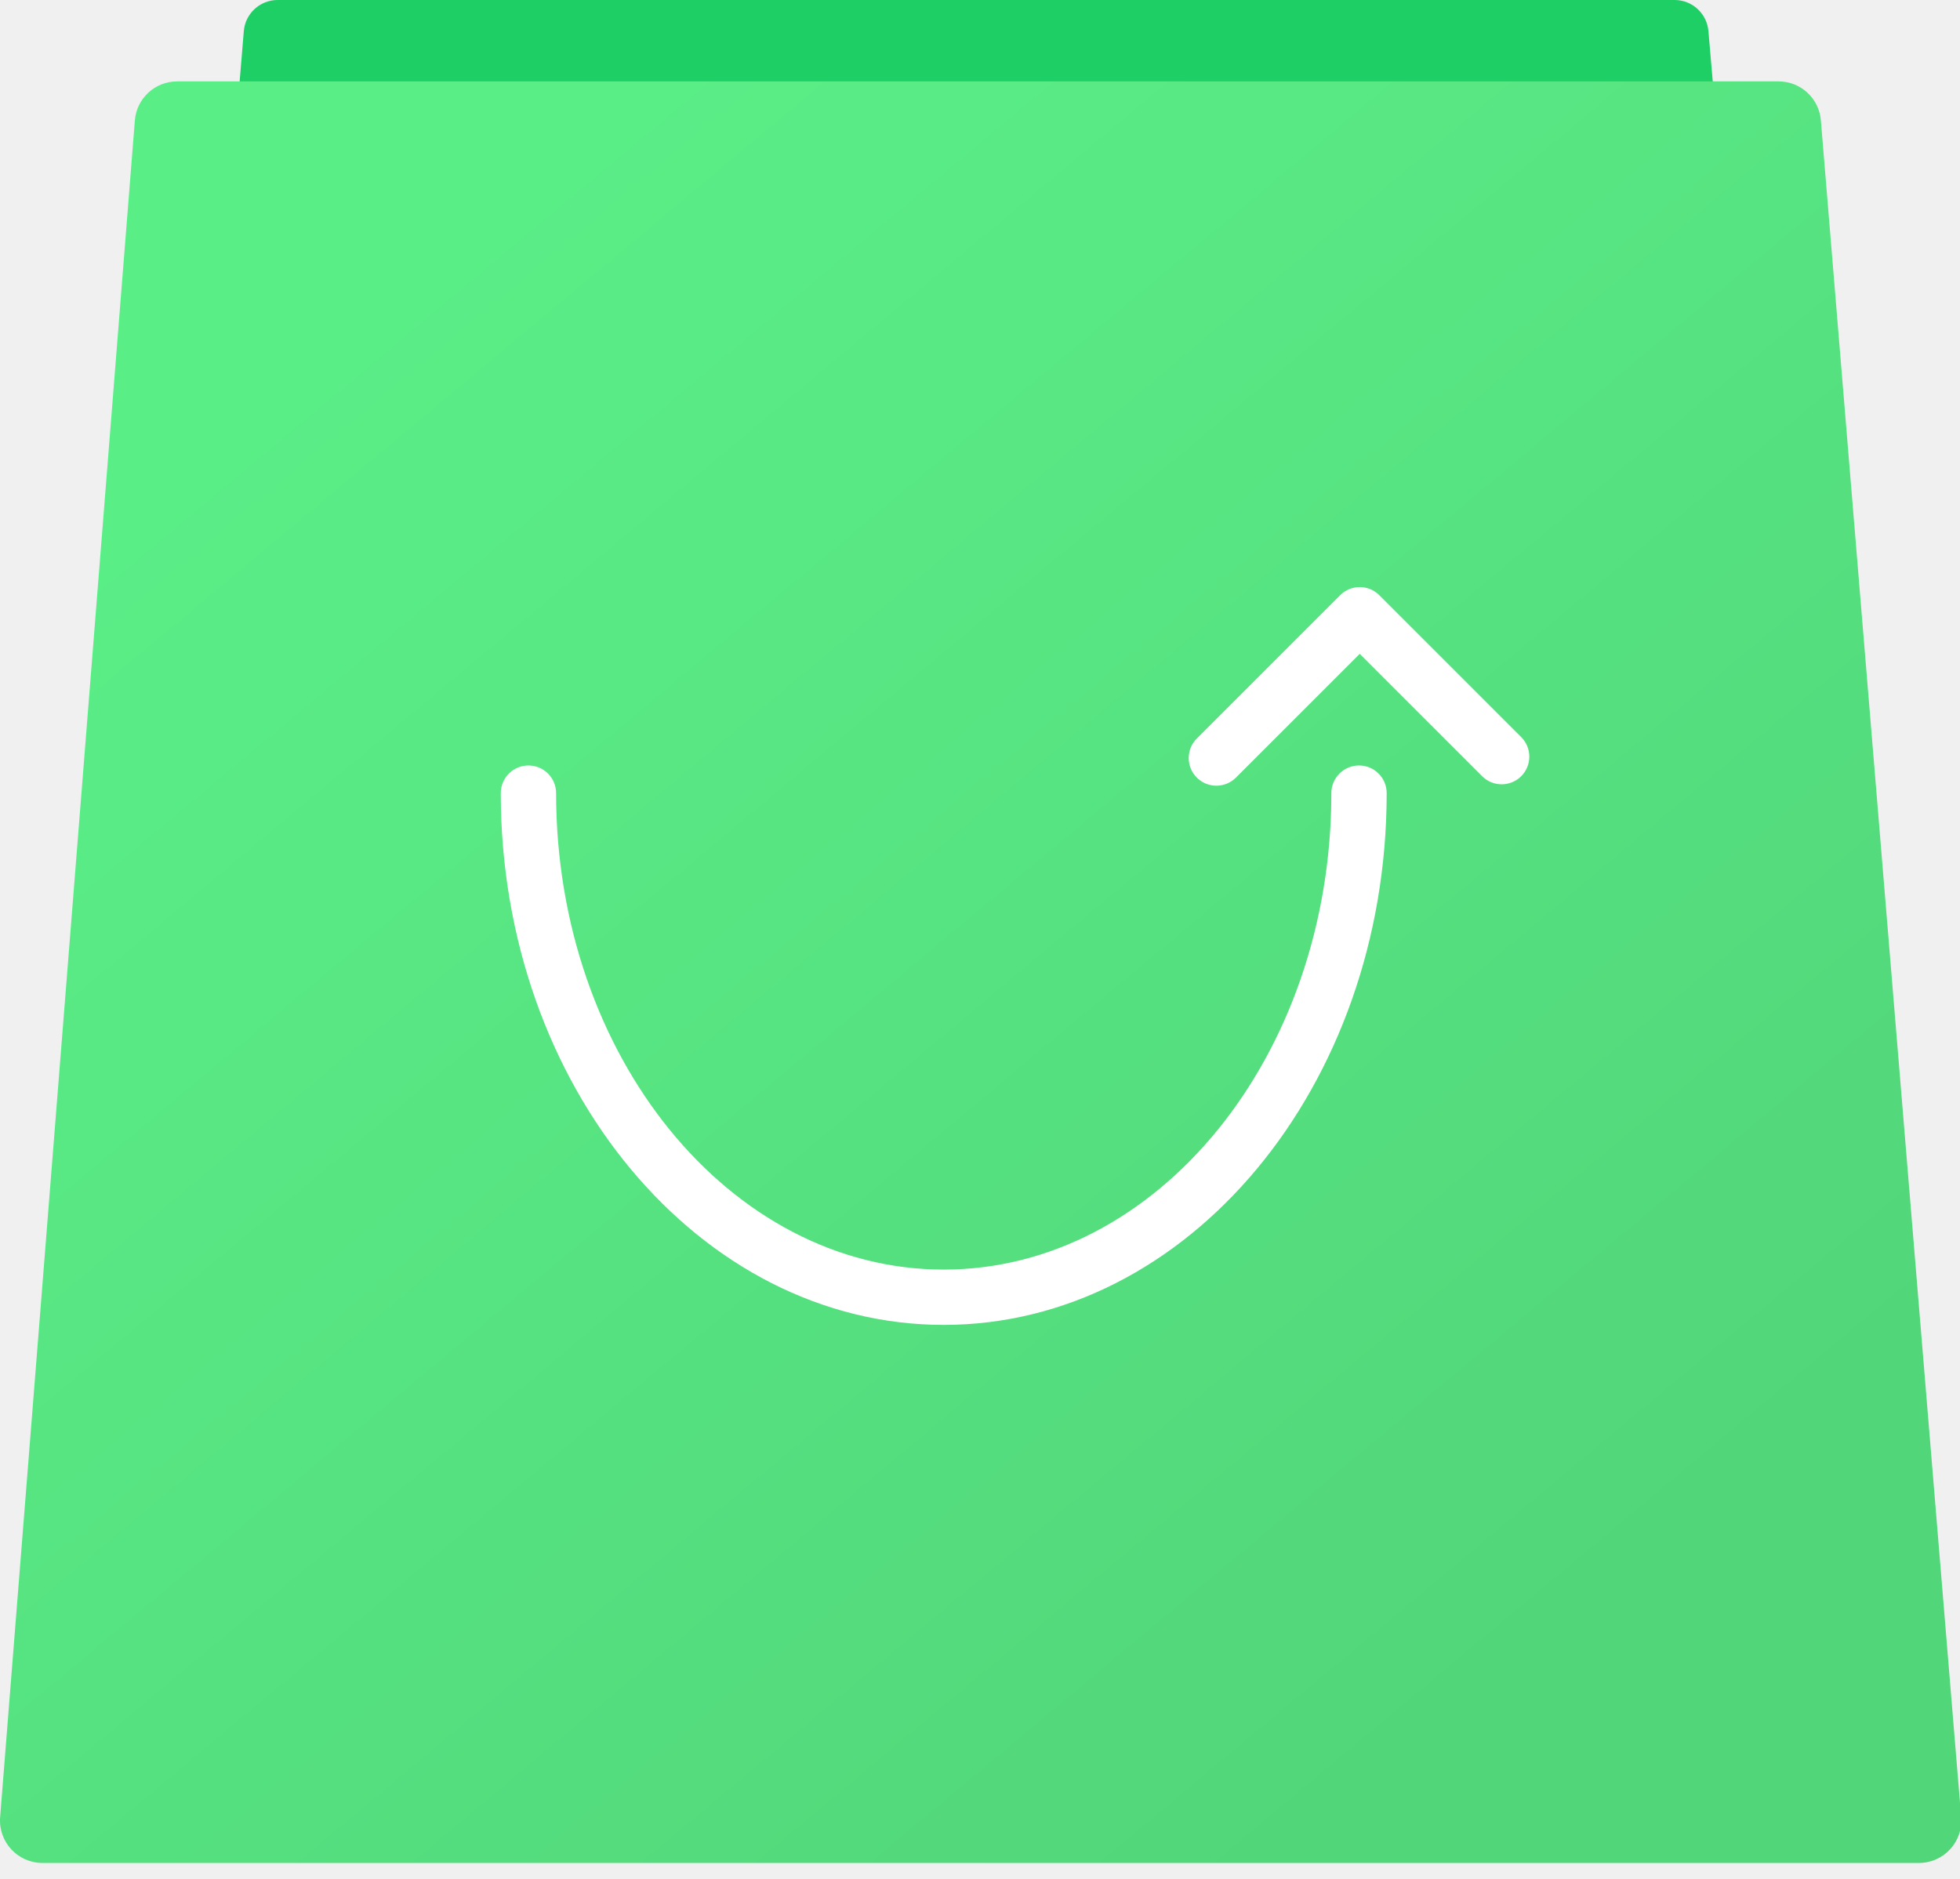
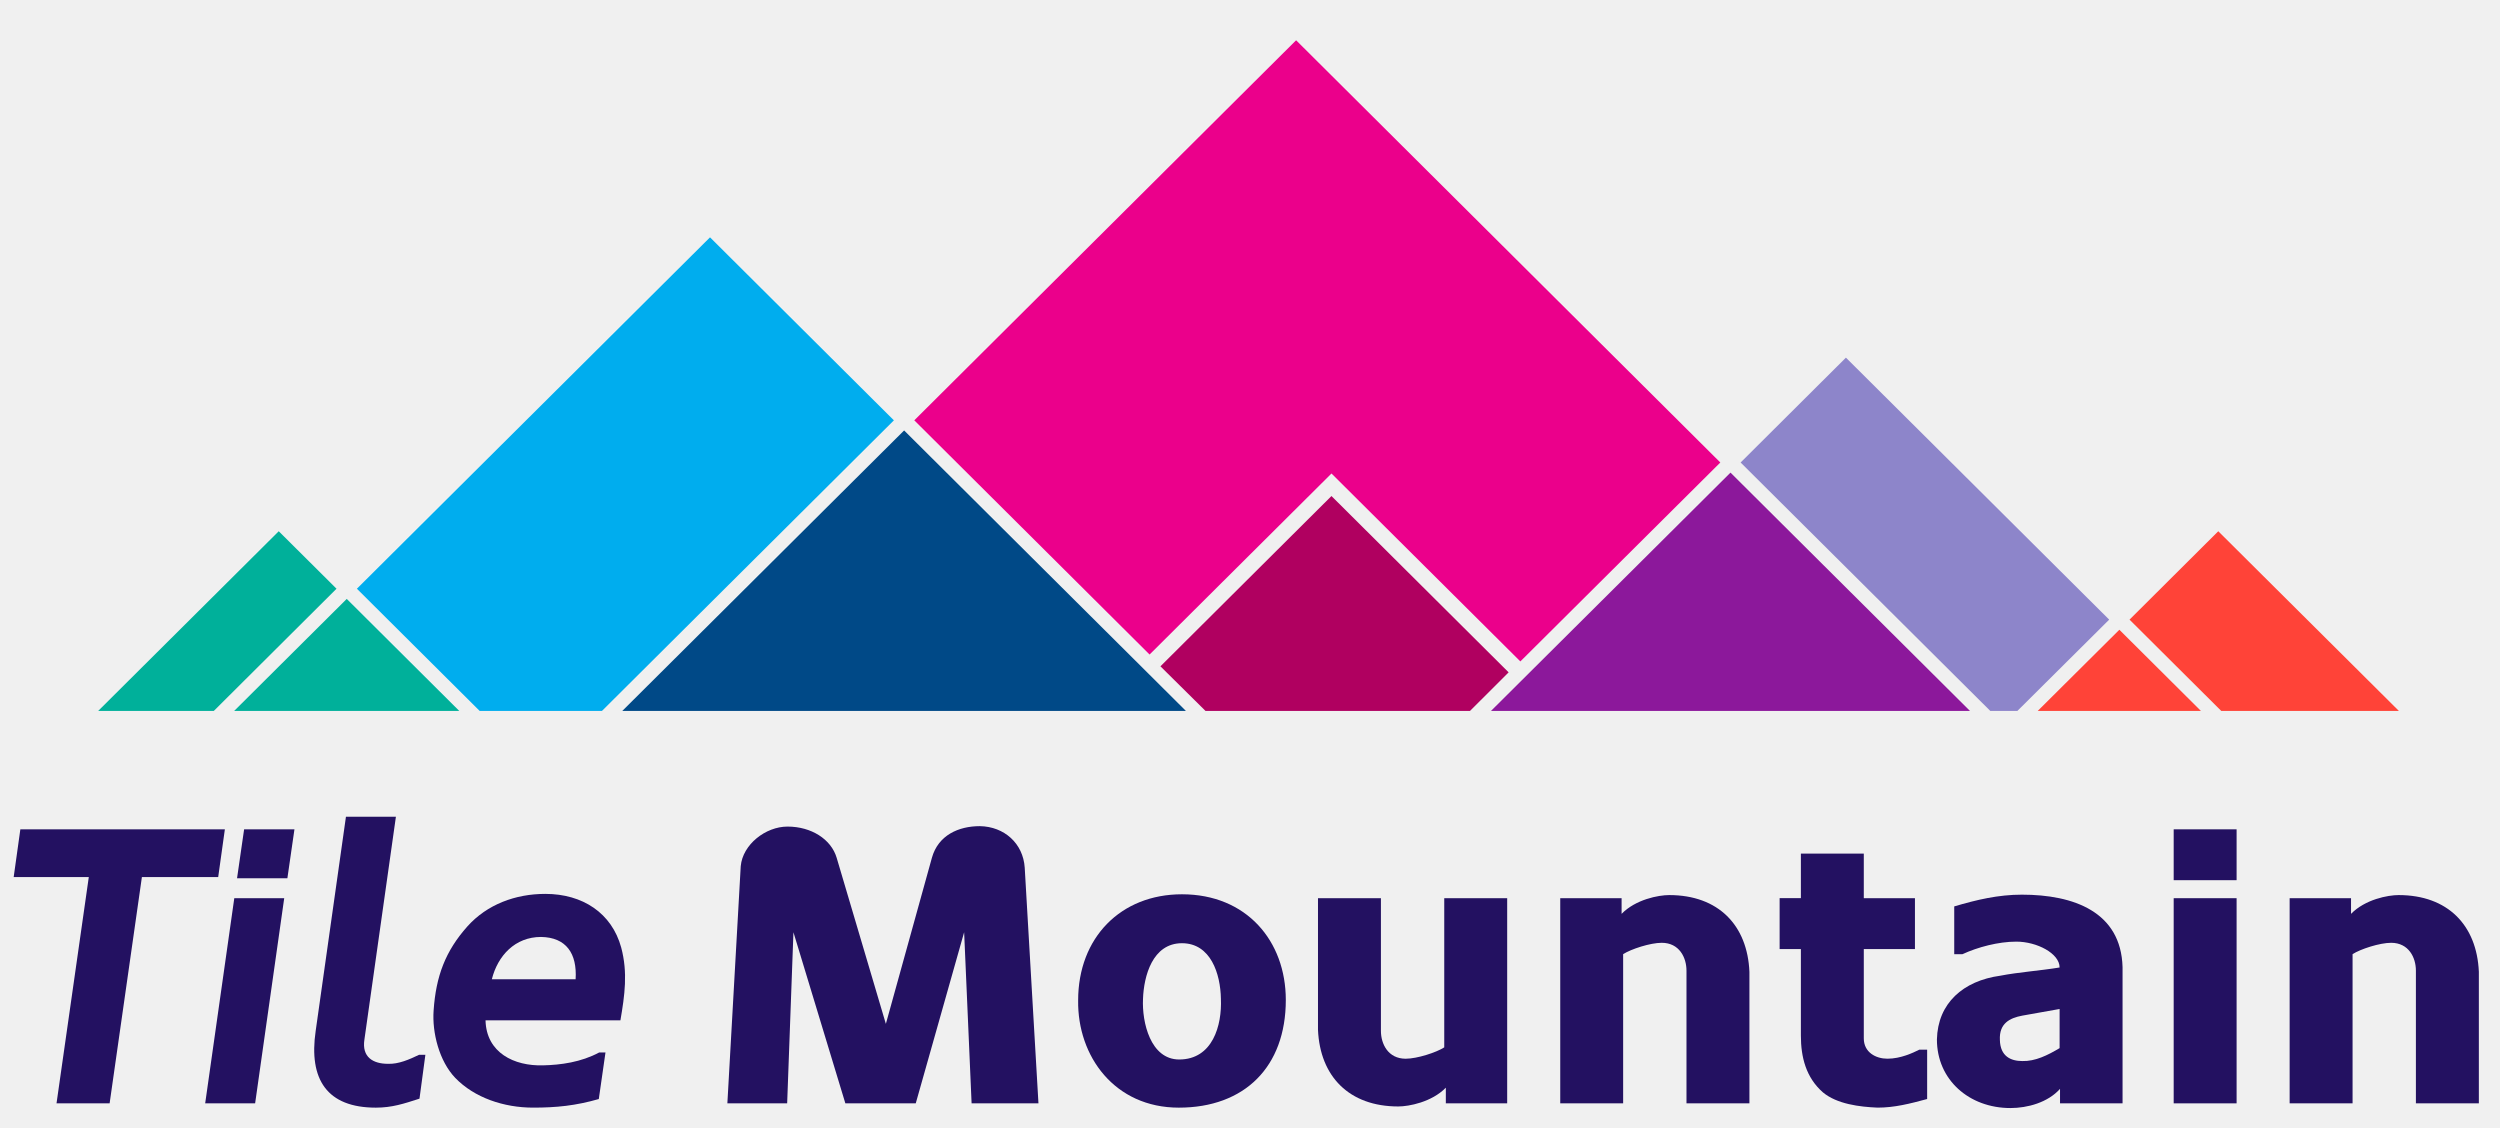
- <svg xmlns="http://www.w3.org/2000/svg" version="1.1" width="231" height="221.421" enable-background="new 0 0 1114.088 219.592" xml:space="preserve">
-   <rect id="backgroundrect" width="100%" height="100%" x="0" y="0" fill="none" stroke="none" class="" style="" />
-   <g class="currentLayer" style="">
-     <g id="svg_1">
-       <path fill="#1DCF65" d="M215.745,170.619c0.202,2.336-1.64,4.344-3.985,4.344H18.899c-2.339,0-4.179-1.998-3.986-4.33L28.734,3.67   C28.906,1.596,30.639,0,32.721,0h164.642c2.076,0,3.807,1.588,3.985,3.656L215.745,170.619z" id="svg_2" />
-       <linearGradient id="SVGID_1_" x1="0.8" y1="0.86" x2="0.153" y2="0.166">
-         <stop offset="0" style="stop-color:#52D67A" />
-         <stop offset="1" style="stop-color:#5AEE87" />
-       </linearGradient>
-       <path fill="url(#SVGID_1_)" d="M231.14,214.18c0.241,2.914-2.059,5.412-4.982,5.412H5c-2.917,0-5.215-2.486-4.984-5.395   L15.893,14.198c0.207-2.601,2.376-4.604,4.984-4.604h188.742c2.602,0,4.769,1.995,4.983,4.588L231.14,214.18z" id="svg_3" />
-     </g>
-     <g id="svg_17">
-       <g id="svg_18">
-         <path fill="#FFFFFF" d="M111.224,156.169c-28.786,0-52.204-28.119-52.204-62.682c0-1.8,1.459-3.26,3.26-3.26s3.26,1.459,3.26,3.26    c0,30.968,20.494,56.162,45.685,56.162c25.191,0,45.685-25.194,45.685-56.162c0-1.8,1.459-3.26,3.26-3.26s3.26,1.459,3.26,3.26    C163.429,128.05,140.01,156.169,111.224,156.169z" id="svg_19" />
-       </g>
-       <g id="svg_20">
-         <path fill="#FFFFFF" d="M143.358,92.613c-0.834,0-1.668-0.318-2.305-0.955c-1.273-1.273-1.273-3.337,0-4.61l16.894-16.894    c0.611-0.611,1.44-0.955,2.305-0.955l0,0c0.865,0,1.694,0.343,2.305,0.955l16.729,16.73c1.273,1.273,1.273,3.337,0,4.61    c-1.273,1.272-3.337,1.273-4.61,0L160.251,77.07l-14.588,14.588C145.026,92.295,144.192,92.613,143.358,92.613z" id="svg_21" />
-       </g>
-     </g>
+ <svg xmlns="http://www.w3.org/2000/svg" version="1.1" id="Layer_1" x="0px" y="0px" width="133px" height="60px" viewBox="0 0 133 60" enable-background="new 0 0 133 60" xml:space="preserve">
+   <polygon fill="#EB008B" points="68.953,2.143 48.64,22.361 61.158,34.821 70.835,25.19 80.883,35.188 91.521,24.605 " />
+   <polygon fill="#231161" points="1.083,44.119 0.728,46.659 4.724,46.659 3.007,58.697 5.832,58.697 7.549,46.659 11.608,46.659   11.963,44.119 " />
+   <path fill="#231161" d="M12.464,47.785l-1.548,10.912h2.657l1.547-10.912H12.464z M12.987,44.119l-0.376,2.603h2.678l0.376-2.603  H12.987z" />
+   <g>
+     <path fill="#231161" d="M19.387,55.303c-0.146,0.938,0.461,1.292,1.255,1.292c0.565,0.021,1.13-0.23,1.654-0.48h0.334l-0.313,2.333   c-0.836,0.271-1.465,0.479-2.322,0.479c-2.595,0-3.579-1.499-3.201-4.082l1.61-11.393h2.658L19.387,55.303z" />
+     <path fill="#231161" d="M26.166,52.096h4.457c0.084-1.375-0.502-2.228-1.841-2.25C27.399,49.846,26.479,50.845,26.166,52.096    M28.886,56.677c0.941-0.021,2.029-0.167,2.992-0.687h0.334l-0.356,2.479c-1.234,0.354-2.26,0.457-3.494,0.457   c-1.548,0-3.118-0.521-4.143-1.582c-0.857-0.896-1.235-2.416-1.151-3.582c0.125-1.832,0.628-3.165,1.799-4.479   c1.046-1.167,2.553-1.728,4.143-1.728c1.987,0,3.537,1.021,4.038,2.853c0.356,1.333,0.188,2.541-0.042,3.874h-7.176   C25.873,56.011,27.357,56.72,28.886,56.677" />
+     <path fill="#231161" d="M51.292,49.596l-2.574,9.102h-3.745l-2.762-9.102l-0.334,9.102h-3.181l0.711-12.62   c0.105-1.146,1.318-2.104,2.49-2.104c1.255,0,2.322,0.666,2.615,1.665l2.616,8.831l2.448-8.831   c0.335-1.208,1.424-1.688,2.552-1.688c1.297,0.022,2.303,0.916,2.387,2.209l0.731,12.537h-3.557L51.292,49.596z" />
+     <path fill="#231161" d="M64.952,53.137c-0.021-1.333-0.544-2.958-2.071-2.958c-1.57,0-2.03,1.75-2.073,2.958   c-0.062,1.25,0.398,3.228,1.926,3.228C64.513,56.364,65.014,54.554,64.952,53.137 M68.405,53.199c0,3.561-2.198,5.728-5.692,5.728   c-3.411,0-5.399-2.729-5.356-5.706c0-3.332,2.259-5.645,5.524-5.645C66.312,47.576,68.405,50.056,68.405,53.199" />
+     <path fill="#231161" d="M76.918,57.865c-0.753,0.769-1.968,0.999-2.532,0.999c-2.615,0-4.163-1.603-4.269-4.081v-6.999h3.348v7.061   c0,0.686,0.378,1.479,1.317,1.479c0.606,0,1.633-0.333,2.052-0.604v-7.935h3.348v10.914h-3.264V57.865z" />
+     <path fill="#231161" d="M86.269,48.617c0.752-0.771,1.967-0.999,2.532-0.999c2.615,0,4.163,1.603,4.268,4.082v6.998h-3.348v-7.062   c0-0.687-0.377-1.479-1.318-1.479c-0.608,0-1.633,0.334-2.052,0.604v7.937h-3.346V47.784h3.264V48.617z" />
+     <path fill="#231161" d="M99.154,50.492v4.749c0,0.749,0.647,1.082,1.255,1.082c0.712,0,1.361-0.313,1.696-0.479h0.419v2.624   c-0.923,0.25-1.737,0.458-2.638,0.458c-0.963-0.041-2.156-0.188-2.908-0.813c-0.901-0.791-1.171-1.874-1.171-3.02v-4.603h-1.131   v-2.708h1.131V45.41h3.347v2.374h2.721v2.708H99.154z" />
+     <path fill="#231161" d="M107.585,56.448c0.69,0.021,1.359-0.313,1.986-0.688v-2.082l-1.986,0.354   c-0.67,0.125-1.235,0.416-1.191,1.292C106.413,56.198,106.978,56.448,107.585,56.448 M109.593,57.927   c-0.648,0.729-1.735,1.021-2.638,1.021c-2.195,0-3.911-1.5-3.911-3.645c0.042-1.937,1.401-3.124,3.369-3.395   c0.963-0.188,2.155-0.271,3.158-0.438c0-0.75-1.213-1.375-2.3-1.375c-0.963,0-2.052,0.291-2.867,0.667h-0.439v-2.541   c1.193-0.354,2.344-0.625,3.599-0.625c2.763,0,5.273,0.916,5.356,3.852v7.249h-3.327V57.927z" />
  </g>
+   <path fill="#231161" d="M115.64,58.698h3.347V47.784h-3.347V58.698z M115.64,46.826h3.347V44.12h-3.347V46.826z" />
+   <g>
+     <path fill="#231161" d="M125.075,48.617c0.752-0.771,1.965-0.999,2.53-0.999c2.616,0,4.163,1.603,4.27,4.082v6.998h-3.349v-7.062   c0-0.687-0.377-1.479-1.318-1.479c-0.607,0-1.633,0.334-2.051,0.604v7.937h-3.348V47.784h3.266V48.617z" />
+   </g>
+   <polygon fill="#8D85CA" points="98.203,19.027 92.601,24.605 105.885,37.823 107.323,37.823 112.209,32.964 " />
+   <polygon fill="#FF4338" points="127.622,37.823 118.012,28.262 113.291,32.964 118.173,37.823 " />
+   <polygon fill="#FF4338" points="112.75,33.503 108.405,37.823 117.091,37.823 " />
+   <polygon fill="#00B09A" points="14.829,28.262 5.222,37.823 11.373,37.823 17.903,31.32 " />
+   <polygon fill="#8C189B" points="92.062,25.143 79.319,37.823 104.804,37.823 " />
+   <polygon fill="#00ADEE" points="37.773,12.626 18.987,31.32 25.52,37.823 32.022,37.823 47.555,22.362 " />
+   <polygon fill="#00B09A" points="18.447,31.862 12.456,37.823 24.435,37.823 " />
+   <polygon fill="#004987" points="48.099,22.9 33.104,37.823 63.091,37.823 " />
+   <polygon fill="#B00060" points="70.834,26.389 61.735,35.448 64.134,37.823 78.202,37.823 80.259,35.769 " />
</svg>
